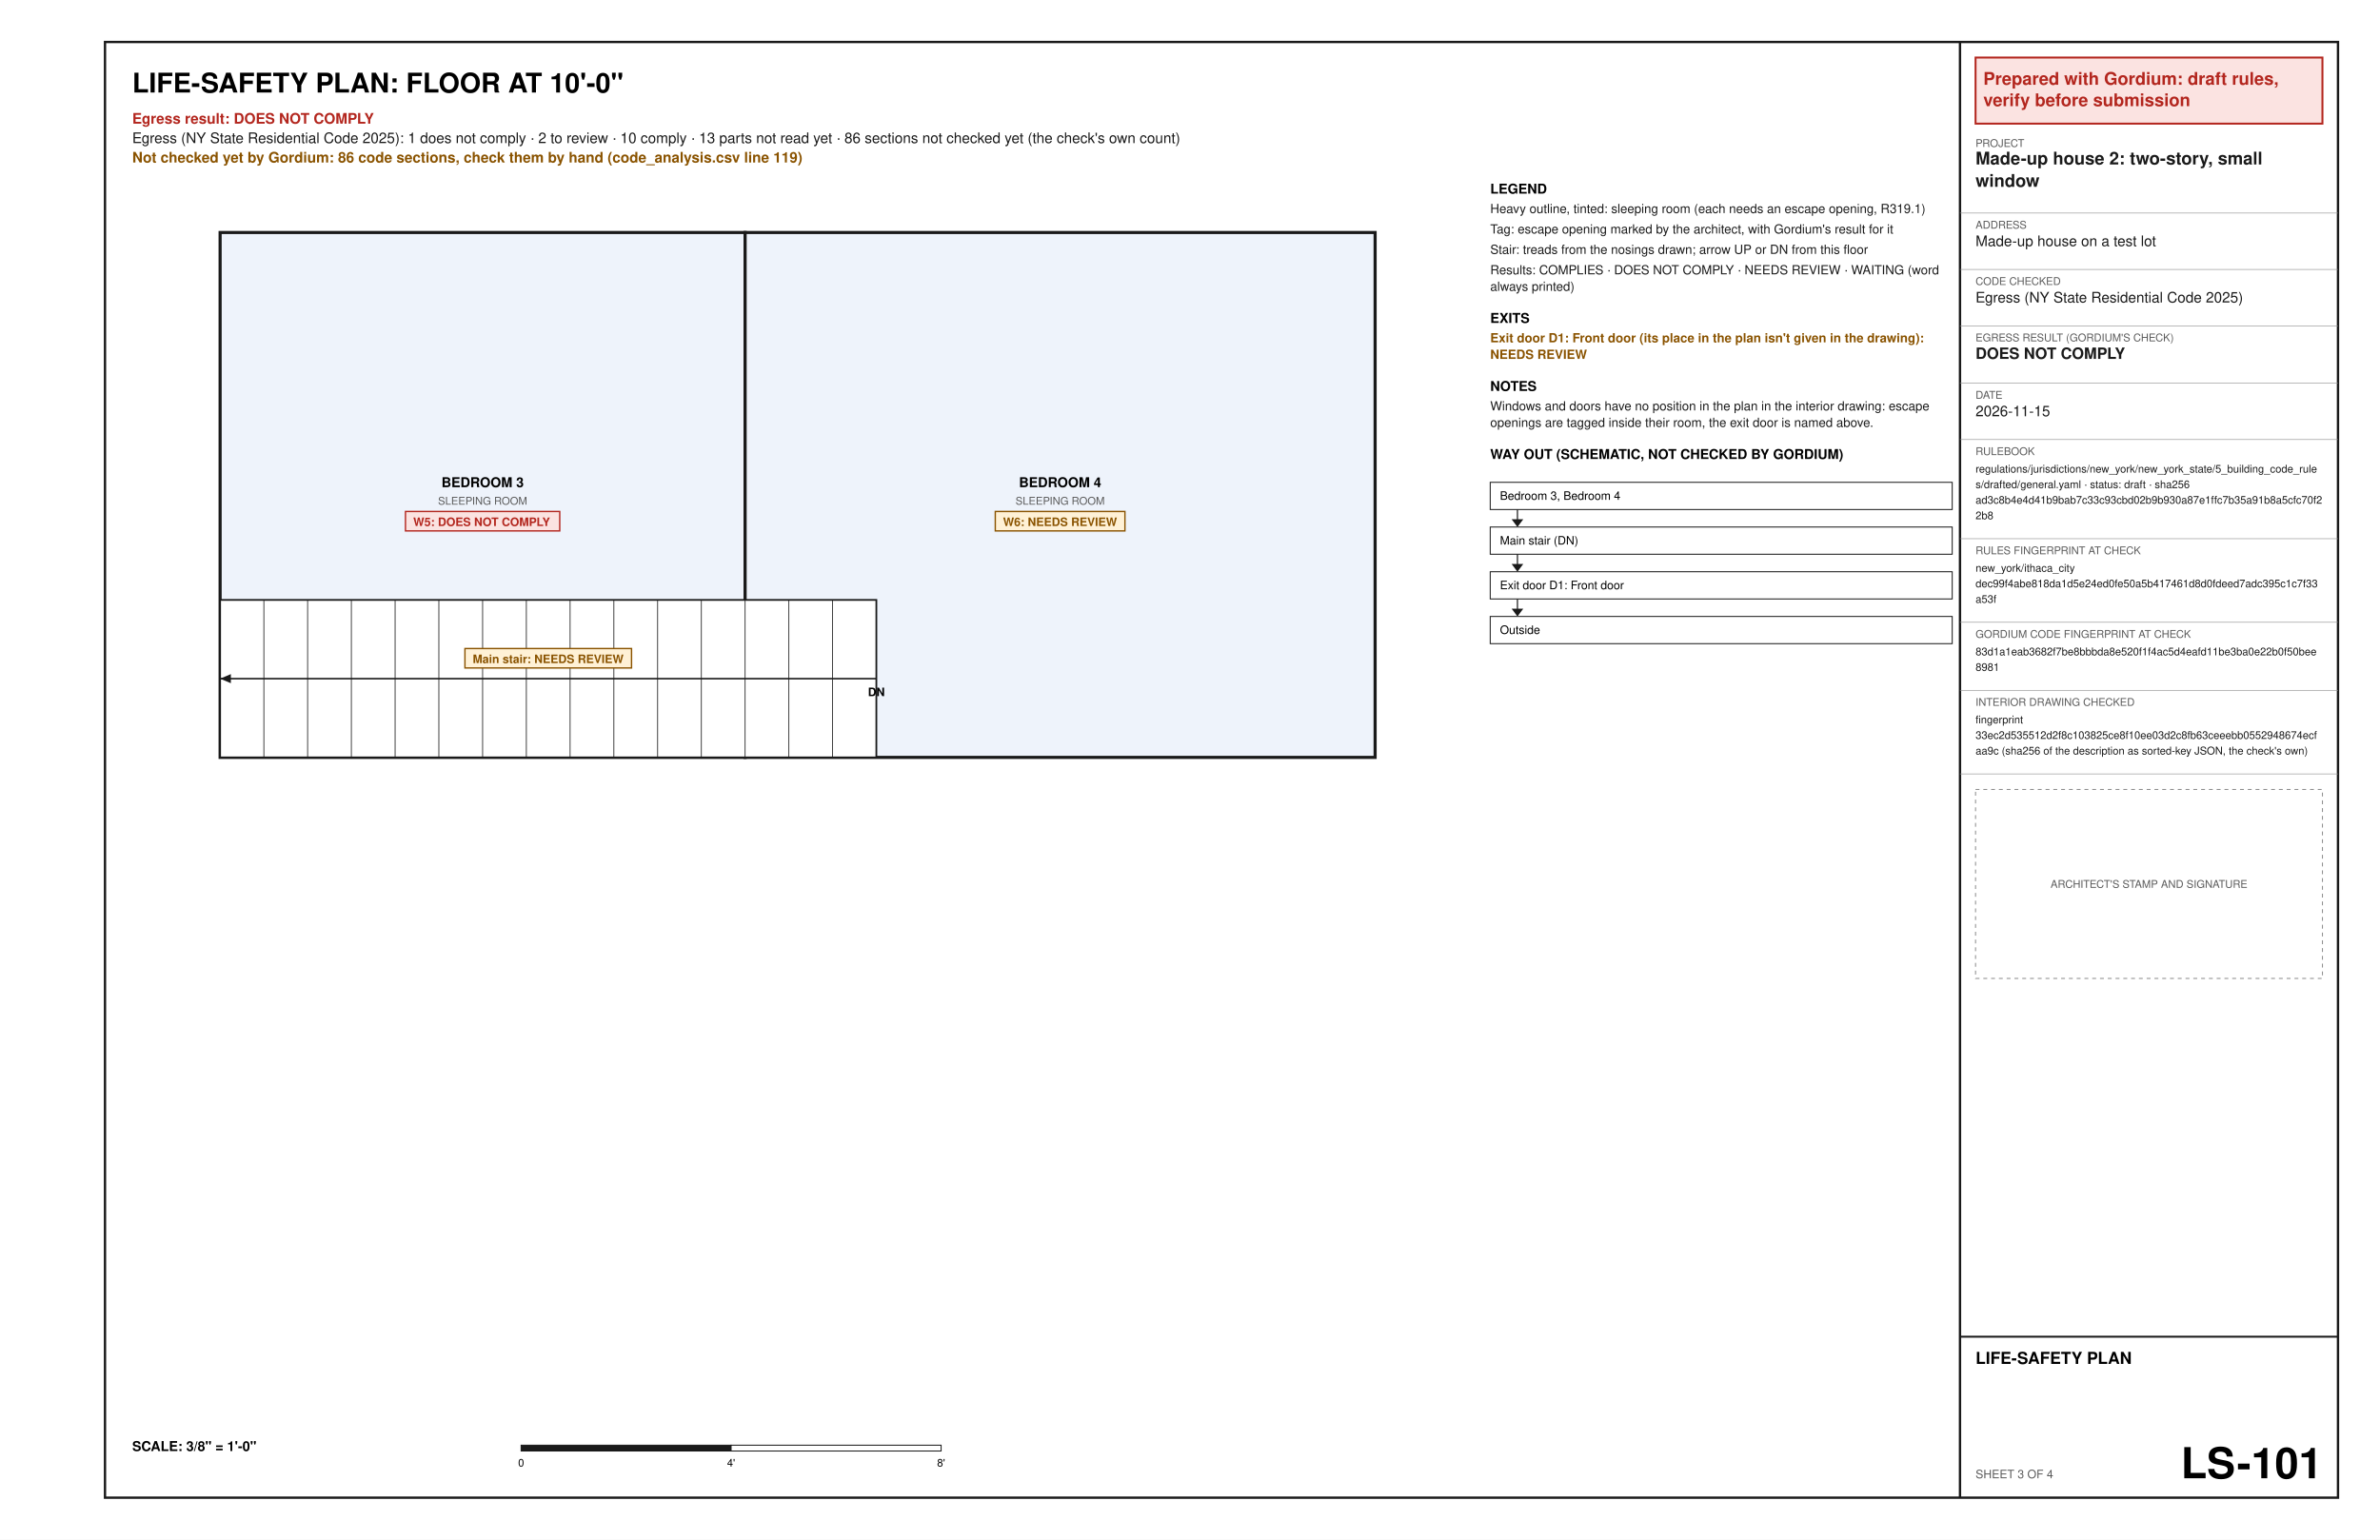
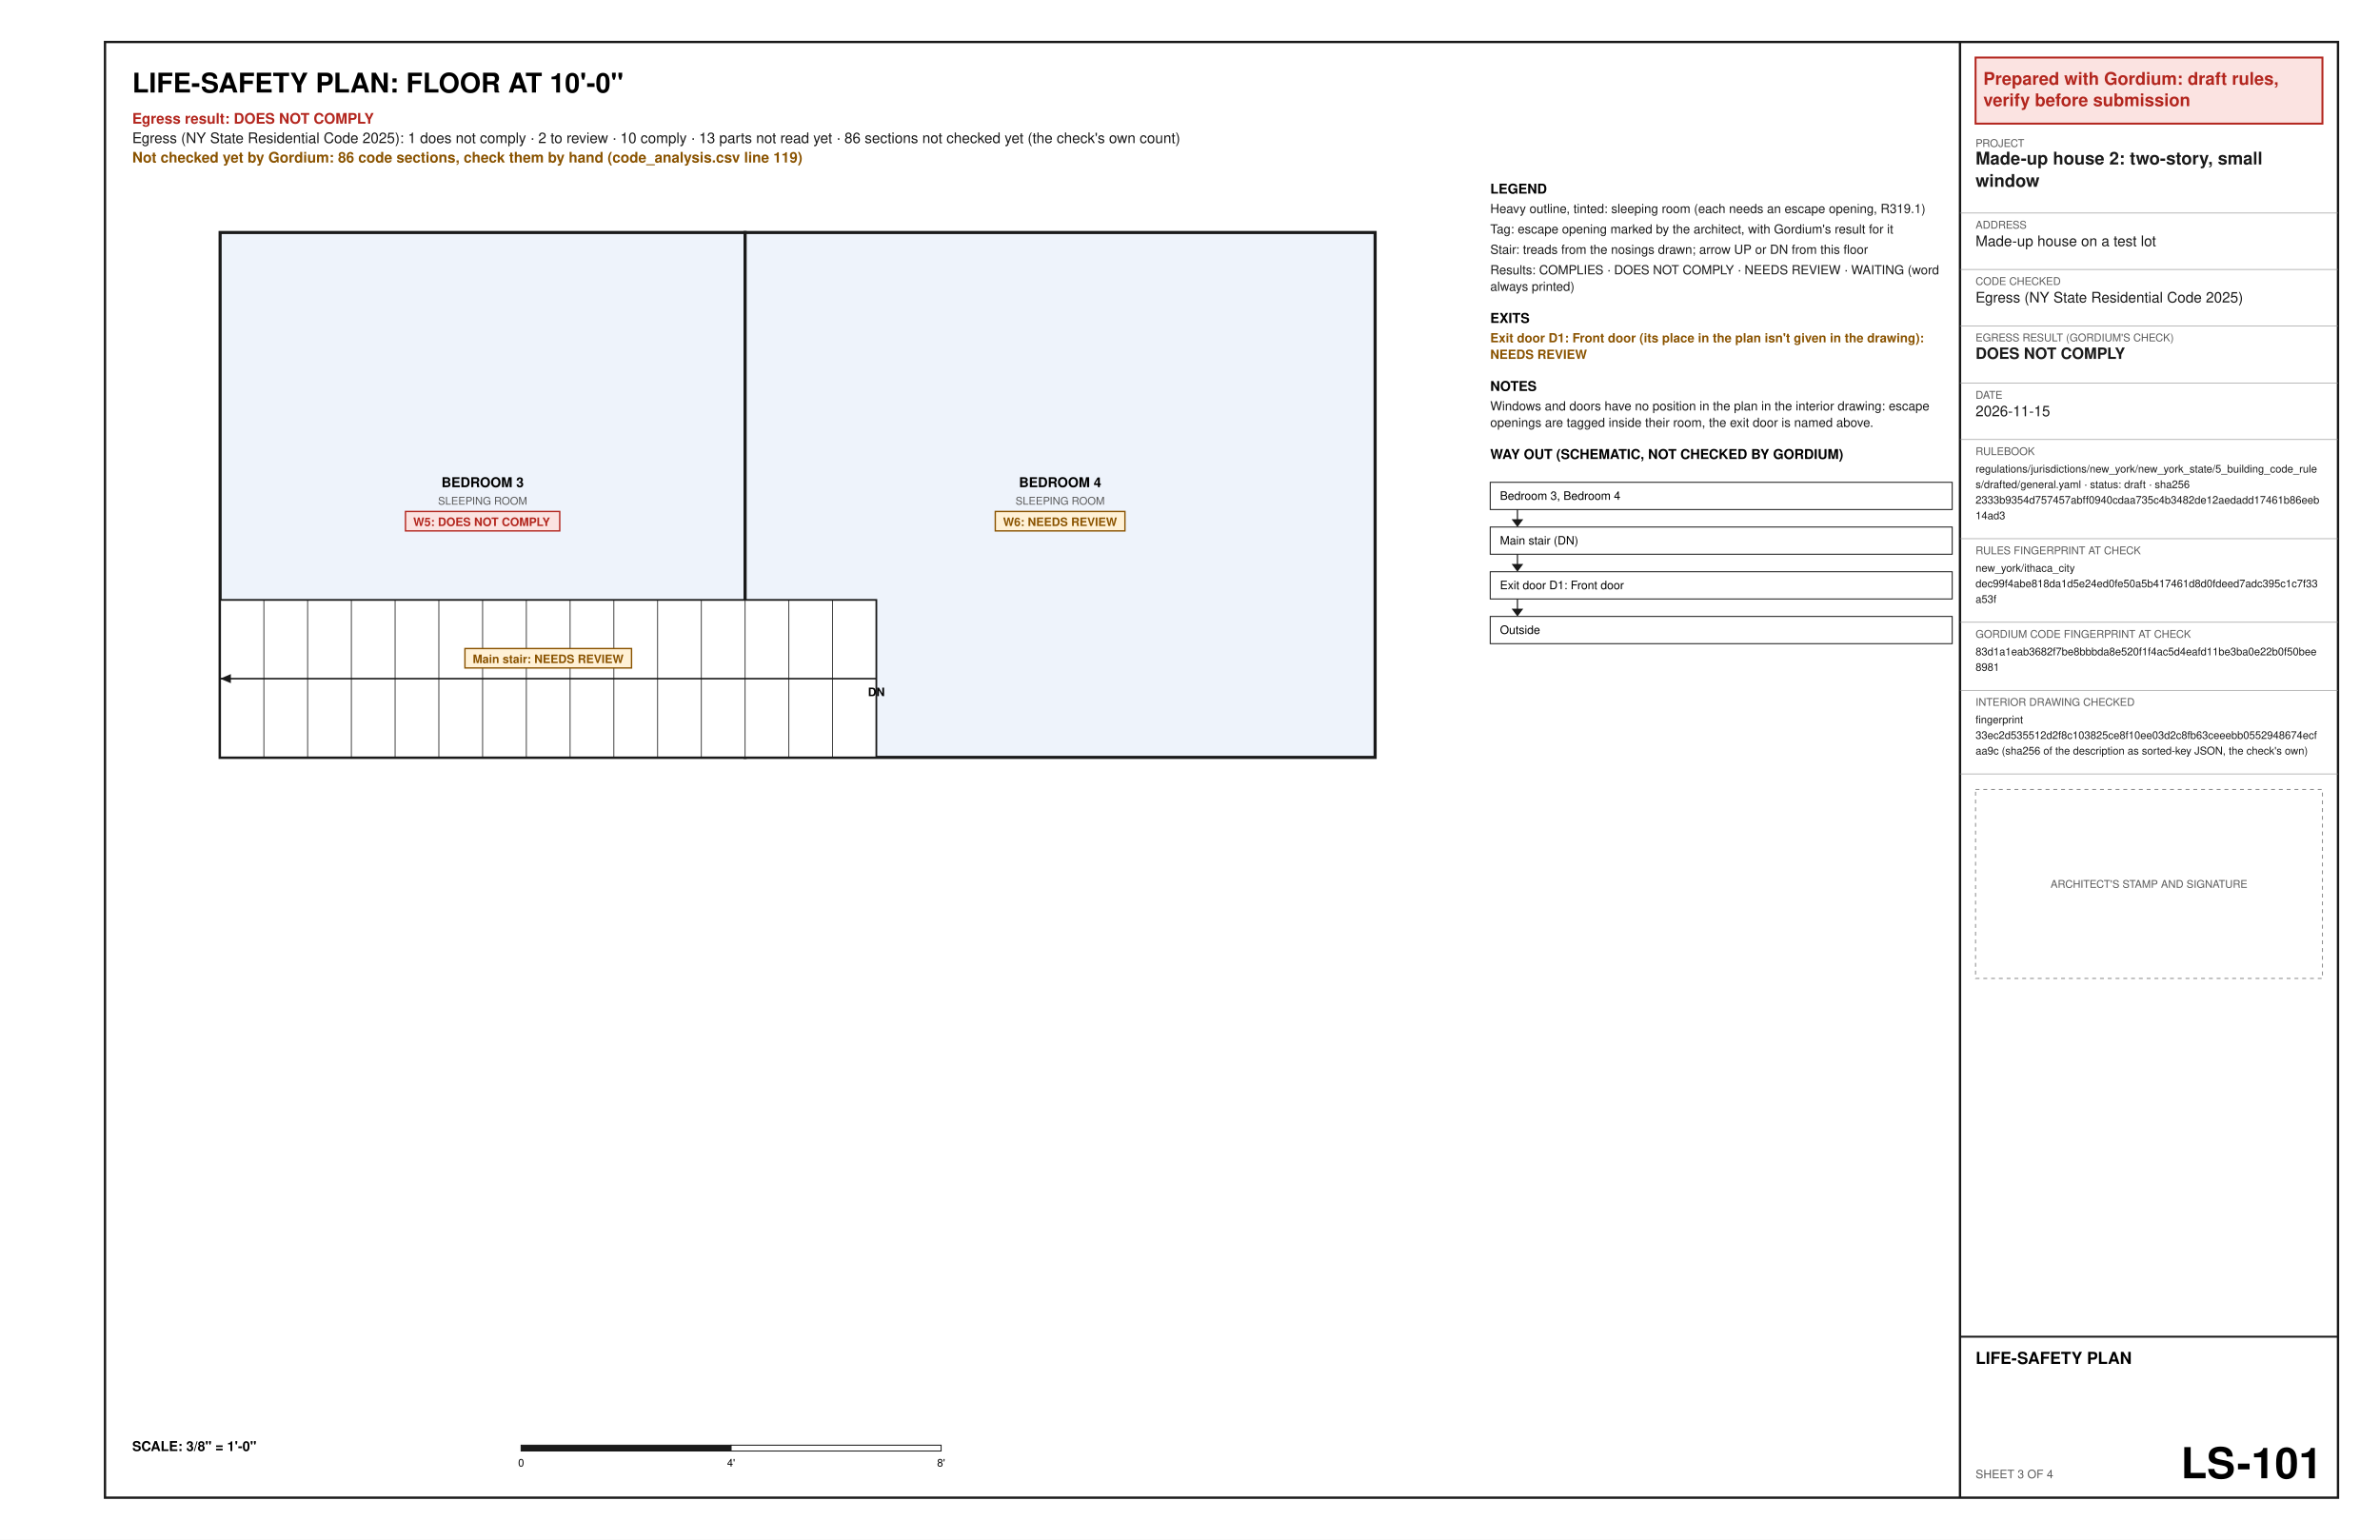
<svg xmlns="http://www.w3.org/2000/svg" width="17in" height="11in" viewBox="0 0 1224 792" font-family="Helvetica, Arial, sans-serif">
  <rect x="0" y="0" width="1224" height="792" fill="#ffffff" />
  <text x="68" y="47.6" font-size="14" font-weight="bold" text-anchor="start" fill="#000000" xml:space="preserve">LIFE-SAFETY PLAN: FLOOR AT 10'-0"</text>
  <text x="68" y="63.6" font-size="7.5" font-weight="bold" text-anchor="start" fill="#b3261e" xml:space="preserve">Egress result: DOES NOT COMPLY</text>
  <text x="68" y="73.6" font-size="7.5" text-anchor="start" fill="#1a1a1a" xml:space="preserve">Egress (NY State Residential Code 2025): 1 does not comply · 2 to review · 10 comply · 13 parts not read yet · 86 sections not checked yet (the check's own count)</text>
  <text x="68" y="83.6" font-size="7.5" font-weight="bold" text-anchor="start" fill="#8a5300" xml:space="preserve">Not checked yet by Gordium: 86 code sections, check them by hand (code_analysis.csv line 119)</text>
  <polygon points="113.2,389.6 383.2,389.6 383.2,119.6 113.2,119.6" fill="#eef3fb" stroke="#1a1a1a" stroke-width="1.6" />
  <text x="248.2" y="250.6" font-size="7" font-weight="bold" text-anchor="middle" fill="#000000" xml:space="preserve">BEDROOM 3</text>
  <text x="248.2" y="259.6" font-size="5.5" text-anchor="middle" fill="#5a5a5a" xml:space="preserve">SLEEPING ROOM</text>
  <polygon points="208.53,263.1 287.87,263.1 287.87,273.1 208.53,273.1" fill="#fbe3e1" stroke="#b3261e" stroke-width="0.7" />
  <text x="212.53" y="270.6" font-size="6" font-weight="bold" text-anchor="start" fill="#b3261e" xml:space="preserve">W5: DOES NOT COMPLY</text>
  <polygon points="383.2,389.6 707.2,389.6 707.2,119.6 383.2,119.6" fill="#eef3fb" stroke="#1a1a1a" stroke-width="1.6" />
  <text x="545.2" y="250.6" font-size="7" font-weight="bold" text-anchor="middle" fill="#000000" xml:space="preserve">BEDROOM 4</text>
  <text x="545.2" y="259.6" font-size="5.5" text-anchor="middle" fill="#5a5a5a" xml:space="preserve">SLEEPING ROOM</text>
  <polygon points="511.86,263.1 578.54,263.1 578.54,273.1 511.86,273.1" fill="#fff1d6" stroke="#8a5300" stroke-width="0.7" />
  <text x="515.86" y="270.6" font-size="6" font-weight="bold" text-anchor="start" fill="#8a5300" xml:space="preserve">W6: NEEDS REVIEW</text>
  <polygon points="113.2,389.6 113.2,308.6 450.7,308.6 450.7,389.6" fill="#ffffff" stroke="#1a1a1a" stroke-width="0.9" />
  <line x1="135.7" y1="389.6" x2="135.7" y2="308.6" stroke="#1a1a1a" stroke-width="0.4" />
  <line x1="158.2" y1="389.6" x2="158.2" y2="308.6" stroke="#1a1a1a" stroke-width="0.4" />
  <line x1="180.7" y1="389.6" x2="180.7" y2="308.6" stroke="#1a1a1a" stroke-width="0.4" />
  <line x1="203.2" y1="389.6" x2="203.2" y2="308.6" stroke="#1a1a1a" stroke-width="0.4" />
  <line x1="225.7" y1="389.6" x2="225.7" y2="308.6" stroke="#1a1a1a" stroke-width="0.4" />
  <line x1="248.2" y1="389.6" x2="248.2" y2="308.6" stroke="#1a1a1a" stroke-width="0.4" />
  <line x1="270.7" y1="389.6" x2="270.7" y2="308.6" stroke="#1a1a1a" stroke-width="0.4" />
  <line x1="293.2" y1="389.6" x2="293.2" y2="308.6" stroke="#1a1a1a" stroke-width="0.4" />
  <line x1="315.7" y1="389.6" x2="315.7" y2="308.6" stroke="#1a1a1a" stroke-width="0.4" />
  <line x1="338.2" y1="389.6" x2="338.2" y2="308.6" stroke="#1a1a1a" stroke-width="0.4" />
  <line x1="360.7" y1="389.6" x2="360.7" y2="308.6" stroke="#1a1a1a" stroke-width="0.4" />
  <line x1="383.2" y1="389.6" x2="383.2" y2="308.6" stroke="#1a1a1a" stroke-width="0.4" />
  <line x1="405.7" y1="389.6" x2="405.7" y2="308.6" stroke="#1a1a1a" stroke-width="0.4" />
  <line x1="428.2" y1="389.6" x2="428.2" y2="308.6" stroke="#1a1a1a" stroke-width="0.4" />
  <line x1="450.7" y1="349.1" x2="113.2" y2="349.1" stroke="#1a1a1a" stroke-width="0.8" />
  <polygon points="113.2,349.1 118.73,346.76 118.73,351.44" fill="#1a1a1a" />
  <text x="450.7" y="358.1" font-size="6" font-weight="bold" text-anchor="middle" fill="#000000" xml:space="preserve">DN</text>
  <polygon points="239.11,333.6 324.79,333.6 324.79,343.6 239.11,343.6" fill="#fff1d6" stroke="#8a5300" stroke-width="0.7" />
  <text x="243.11" y="341.1" font-size="6" font-weight="bold" text-anchor="start" fill="#8a5300" xml:space="preserve">Main stair: NEEDS REVIEW</text>
  <text x="68" y="746.4" font-size="7" font-weight="bold" text-anchor="start" fill="#000000" xml:space="preserve">SCALE: 3/8" = 1'-0"</text>
  <polygon points="268,743.4 376,743.4 376,746.4 268,746.4" fill="#1a1a1a" stroke="#1a1a1a" stroke-width="0.5" />
  <polygon points="376,743.4 484,743.4 484,746.4 376,746.4" fill="#ffffff" stroke="#1a1a1a" stroke-width="0.5" />
  <text x="268" y="754.4" font-size="5.5" text-anchor="middle" fill="#000000" xml:space="preserve">0</text>
  <text x="376" y="754.4" font-size="5.5" text-anchor="middle" fill="#000000" xml:space="preserve">4'</text>
  <text x="484" y="754.4" font-size="5.5" text-anchor="middle" fill="#000000" xml:space="preserve">8'</text>
  <text x="766.4" y="99.6" font-size="7" font-weight="bold" text-anchor="start" fill="#000000" xml:space="preserve">LEGEND</text>
  <text x="766.4" y="109.6" font-size="6.5" text-anchor="start" fill="#1a1a1a" xml:space="preserve">Heavy outline, tinted: sleeping room (each needs an escape opening, R319.1)</text>
  <text x="766.4" y="120.1" font-size="6.5" text-anchor="start" fill="#1a1a1a" xml:space="preserve">Tag: escape opening marked by the architect, with Gordium's result for it</text>
  <text x="766.4" y="130.6" font-size="6.5" text-anchor="start" fill="#1a1a1a" xml:space="preserve">Stair: treads from the nosings drawn; arrow UP or DN from this floor</text>
  <text x="766.4" y="141.1" font-size="6.5" text-anchor="start" fill="#1a1a1a" xml:space="preserve">Results: COMPLIES · DOES NOT COMPLY · NEEDS REVIEW · WAITING (word</text>
  <text x="766.4" y="149.6" font-size="6.5" text-anchor="start" fill="#1a1a1a" xml:space="preserve">always printed)</text>
  <text x="766.4" y="166.1" font-size="7" font-weight="bold" text-anchor="start" fill="#000000" xml:space="preserve">EXITS</text>
  <text x="766.4" y="176.1" font-size="6.5" font-weight="bold" text-anchor="start" fill="#8a5300" xml:space="preserve">Exit door D1: Front door (its place in the plan isn't given in the drawing):</text>
  <text x="766.4" y="184.6" font-size="6.5" font-weight="bold" text-anchor="start" fill="#8a5300" xml:space="preserve">NEEDS REVIEW</text>
  <text x="766.4" y="201.1" font-size="7" font-weight="bold" text-anchor="start" fill="#000000" xml:space="preserve">NOTES</text>
  <text x="766.4" y="211.1" font-size="6.5" text-anchor="start" fill="#1a1a1a" xml:space="preserve">Windows and doors have no position in the plan in the interior drawing: escape</text>
  <text x="766.4" y="219.6" font-size="6.5" text-anchor="start" fill="#1a1a1a" xml:space="preserve">openings are tagged inside their room, the exit door is named above.</text>
  <text x="766.4" y="236.1" font-size="7" font-weight="bold" text-anchor="start" fill="#000000" xml:space="preserve">WAY OUT (SCHEMATIC, NOT CHECKED BY GORDIUM)</text>
  <polygon points="766.4,248.1 1004,248.1 1004,262.1 766.4,262.1" fill="none" stroke="#1a1a1a" stroke-width="0.5" />
  <text x="771.4" y="257.1" font-size="6" text-anchor="start" fill="#000000" xml:space="preserve">Bedroom 3, Bedroom 4</text>
  <line x1="780.4" y1="262.1" x2="780.4" y2="270.1" stroke="#1a1a1a" stroke-width="0.6" />
  <polygon points="777.4,267.1 783.4,267.1 780.4,271.1" fill="#1a1a1a" />
  <polygon points="766.4,271.1 1004,271.1 1004,285.1 766.4,285.1" fill="none" stroke="#1a1a1a" stroke-width="0.5" />
  <text x="771.4" y="280.1" font-size="6" text-anchor="start" fill="#000000" xml:space="preserve">Main stair (DN)</text>
  <line x1="780.4" y1="285.1" x2="780.4" y2="293.1" stroke="#1a1a1a" stroke-width="0.6" />
  <polygon points="777.4,290.1 783.4,290.1 780.4,294.1" fill="#1a1a1a" />
  <polygon points="766.4,294.1 1004,294.1 1004,308.1 766.4,308.1" fill="none" stroke="#1a1a1a" stroke-width="0.5" />
  <text x="771.4" y="303.1" font-size="6" text-anchor="start" fill="#000000" xml:space="preserve">Exit door D1: Front door</text>
  <line x1="780.4" y1="308.1" x2="780.4" y2="316.1" stroke="#1a1a1a" stroke-width="0.6" />
  <polygon points="777.4,313.1 783.4,313.1 780.4,317.1" fill="#1a1a1a" />
  <polygon points="766.4,317.1 1004,317.1 1004,331.1 766.4,331.1" fill="none" stroke="#1a1a1a" stroke-width="0.5" />
  <text x="771.4" y="326.1" font-size="6" text-anchor="start" fill="#000000" xml:space="preserve">Outside</text>
  <polygon points="54,21.6 1202.4,21.6 1202.4,770.4 54,770.4" fill="none" stroke="#1a1a1a" stroke-width="1.2" />
  <line x1="1008" y1="21.6" x2="1008" y2="770.4" stroke="#1a1a1a" stroke-width="1.2" />
  <polygon points="1016,29.6 1194.4,29.6 1194.4,63.6 1016,63.6" fill="#fbe3e1" stroke="#b3261e" stroke-width="1" />
  <text x="1020" y="43.6" font-size="9" font-weight="bold" text-anchor="start" fill="#b3261e" xml:space="preserve">Prepared with Gordium: draft rules,</text>
  <text x="1020" y="54.6" font-size="9" font-weight="bold" text-anchor="start" fill="#b3261e" xml:space="preserve">verify before submission</text>
  <text x="1016" y="75.6" font-size="5.5" text-anchor="start" fill="#5a5a5a" xml:space="preserve">PROJECT</text>
  <text x="1016" y="84.6" font-size="9" font-weight="bold" text-anchor="start" fill="#1a1a1a" xml:space="preserve">Made-up house 2: two-story, small</text>
  <text x="1016" y="96.1" font-size="9" font-weight="bold" text-anchor="start" fill="#1a1a1a" xml:space="preserve">window</text>
  <line x1="1008" y1="109.6" x2="1202.4" y2="109.6" stroke="#8c8c8c" stroke-width="0.3" />
  <text x="1016" y="117.6" font-size="5.5" text-anchor="start" fill="#5a5a5a" xml:space="preserve">ADDRESS</text>
  <text x="1016" y="126.6" font-size="7.5" text-anchor="start" fill="#1a1a1a" xml:space="preserve">Made-up house on a test lot</text>
  <line x1="1008" y1="138.6" x2="1202.4" y2="138.6" stroke="#8c8c8c" stroke-width="0.3" />
  <text x="1016" y="146.6" font-size="5.5" text-anchor="start" fill="#5a5a5a" xml:space="preserve">CODE CHECKED</text>
  <text x="1016" y="155.6" font-size="7.5" text-anchor="start" fill="#1a1a1a" xml:space="preserve">Egress (NY State Residential Code 2025)</text>
  <line x1="1008" y1="167.6" x2="1202.4" y2="167.6" stroke="#8c8c8c" stroke-width="0.3" />
  <text x="1016" y="175.6" font-size="5.5" text-anchor="start" fill="#5a5a5a" xml:space="preserve">EGRESS RESULT (GORDIUM'S CHECK)</text>
  <text x="1016" y="184.6" font-size="8" font-weight="bold" text-anchor="start" fill="#1a1a1a" xml:space="preserve">DOES NOT COMPLY</text>
  <line x1="1008" y1="197.1" x2="1202.4" y2="197.1" stroke="#8c8c8c" stroke-width="0.3" />
  <text x="1016" y="205.1" font-size="5.5" text-anchor="start" fill="#5a5a5a" xml:space="preserve">DATE</text>
  <text x="1016" y="214.1" font-size="7.5" text-anchor="start" fill="#1a1a1a" xml:space="preserve">2026-11-15</text>
  <line x1="1008" y1="226.1" x2="1202.4" y2="226.1" stroke="#8c8c8c" stroke-width="0.3" />
  <text x="1016" y="234.1" font-size="5.5" text-anchor="start" fill="#5a5a5a" xml:space="preserve">RULEBOOK</text>
  <text x="1016" y="243.1" font-size="5.5" text-anchor="start" fill="#1a1a1a" xml:space="preserve">regulations/jurisdictions/new_york/new_york_state/5_building_code_rule</text>
  <text x="1016" y="251.1" font-size="5.5" text-anchor="start" fill="#1a1a1a" xml:space="preserve">s/drafted/general.yaml · status: draft · sha256</text>
-   <text x="1016" y="259.1" font-size="5.5" text-anchor="start" fill="#1a1a1a" xml:space="preserve">ad3c8b4e4d41b9bab7c33c93cbd02b9b930a87e1ffc7b35a91b8a5cfc70f2</text>
-   <text x="1016" y="267.1" font-size="5.5" text-anchor="start" fill="#1a1a1a" xml:space="preserve">2b8</text>
+   <text x="1016" y="259.1" font-size="5.5" text-anchor="start" fill="#1a1a1a" xml:space="preserve">2333b9354d757457abff0940cdaa735c4b3482de12aedadd17461b86eeb</text>
+   <text x="1016" y="267.1" font-size="5.5" text-anchor="start" fill="#1a1a1a" xml:space="preserve">14ad3</text>
  <line x1="1008" y1="277.1" x2="1202.4" y2="277.1" stroke="#8c8c8c" stroke-width="0.3" />
  <text x="1016" y="285.1" font-size="5.5" text-anchor="start" fill="#5a5a5a" xml:space="preserve">RULES FINGERPRINT AT CHECK</text>
  <text x="1016" y="294.1" font-size="5.5" text-anchor="start" fill="#1a1a1a" xml:space="preserve">new_york/ithaca_city</text>
  <text x="1016" y="302.1" font-size="5.5" text-anchor="start" fill="#1a1a1a" xml:space="preserve">dec99f4abe818da1d5e24ed0fe50a5b417461d8d0fdeed7adc395c1c7f33</text>
  <text x="1016" y="310.1" font-size="5.5" text-anchor="start" fill="#1a1a1a" xml:space="preserve">a53f</text>
  <line x1="1008" y1="320.1" x2="1202.4" y2="320.1" stroke="#8c8c8c" stroke-width="0.3" />
  <text x="1016" y="328.1" font-size="5.5" text-anchor="start" fill="#5a5a5a" xml:space="preserve">GORDIUM CODE FINGERPRINT AT CHECK</text>
  <text x="1016" y="337.1" font-size="5.5" text-anchor="start" fill="#1a1a1a" xml:space="preserve">83d1a1eab3682f7be8bbbda8e520f1f4ac5d4eafd11be3ba0e22b0f50bee</text>
  <text x="1016" y="345.1" font-size="5.5" text-anchor="start" fill="#1a1a1a" xml:space="preserve">8981</text>
  <line x1="1008" y1="355.1" x2="1202.4" y2="355.1" stroke="#8c8c8c" stroke-width="0.3" />
  <text x="1016" y="363.1" font-size="5.5" text-anchor="start" fill="#5a5a5a" xml:space="preserve">INTERIOR DRAWING CHECKED</text>
  <text x="1016" y="372.1" font-size="5.5" text-anchor="start" fill="#1a1a1a" xml:space="preserve">fingerprint</text>
  <text x="1016" y="380.1" font-size="5.5" text-anchor="start" fill="#1a1a1a" xml:space="preserve">33ec2d535512d2f8c103825ce8f10ee03d2c8fb63ceeebb0552948674ecf</text>
  <text x="1016" y="388.1" font-size="5.5" text-anchor="start" fill="#1a1a1a" xml:space="preserve">aa9c (sha256 of the description as sorted-key JSON, the check's own)</text>
  <line x1="1008" y1="398.1" x2="1202.4" y2="398.1" stroke="#8c8c8c" stroke-width="0.3" />
  <polygon points="1016,406.1 1194.4,406.1 1194.4,503.3 1016,503.3" fill="none" stroke="#8c8c8c" stroke-width="0.5" stroke-dasharray="2 2" />
  <text x="1105.2" y="456.7" font-size="5.5" text-anchor="middle" fill="#5a5a5a" xml:space="preserve">ARCHITECT'S STAMP AND SIGNATURE</text>
  <line x1="1008" y1="687.6" x2="1202.4" y2="687.6" stroke="#1a1a1a" stroke-width="1" />
  <text x="1016" y="701.6" font-size="8.5" font-weight="bold" text-anchor="start" fill="#000000" xml:space="preserve">LIFE-SAFETY PLAN</text>
  <text x="1016" y="760.4" font-size="6" text-anchor="start" fill="#5a5a5a" xml:space="preserve">SHEET 3 OF 4</text>
  <text x="1194.4" y="760.4" font-size="22" font-weight="bold" text-anchor="end" fill="#000000" xml:space="preserve">LS-101</text>
</svg>
